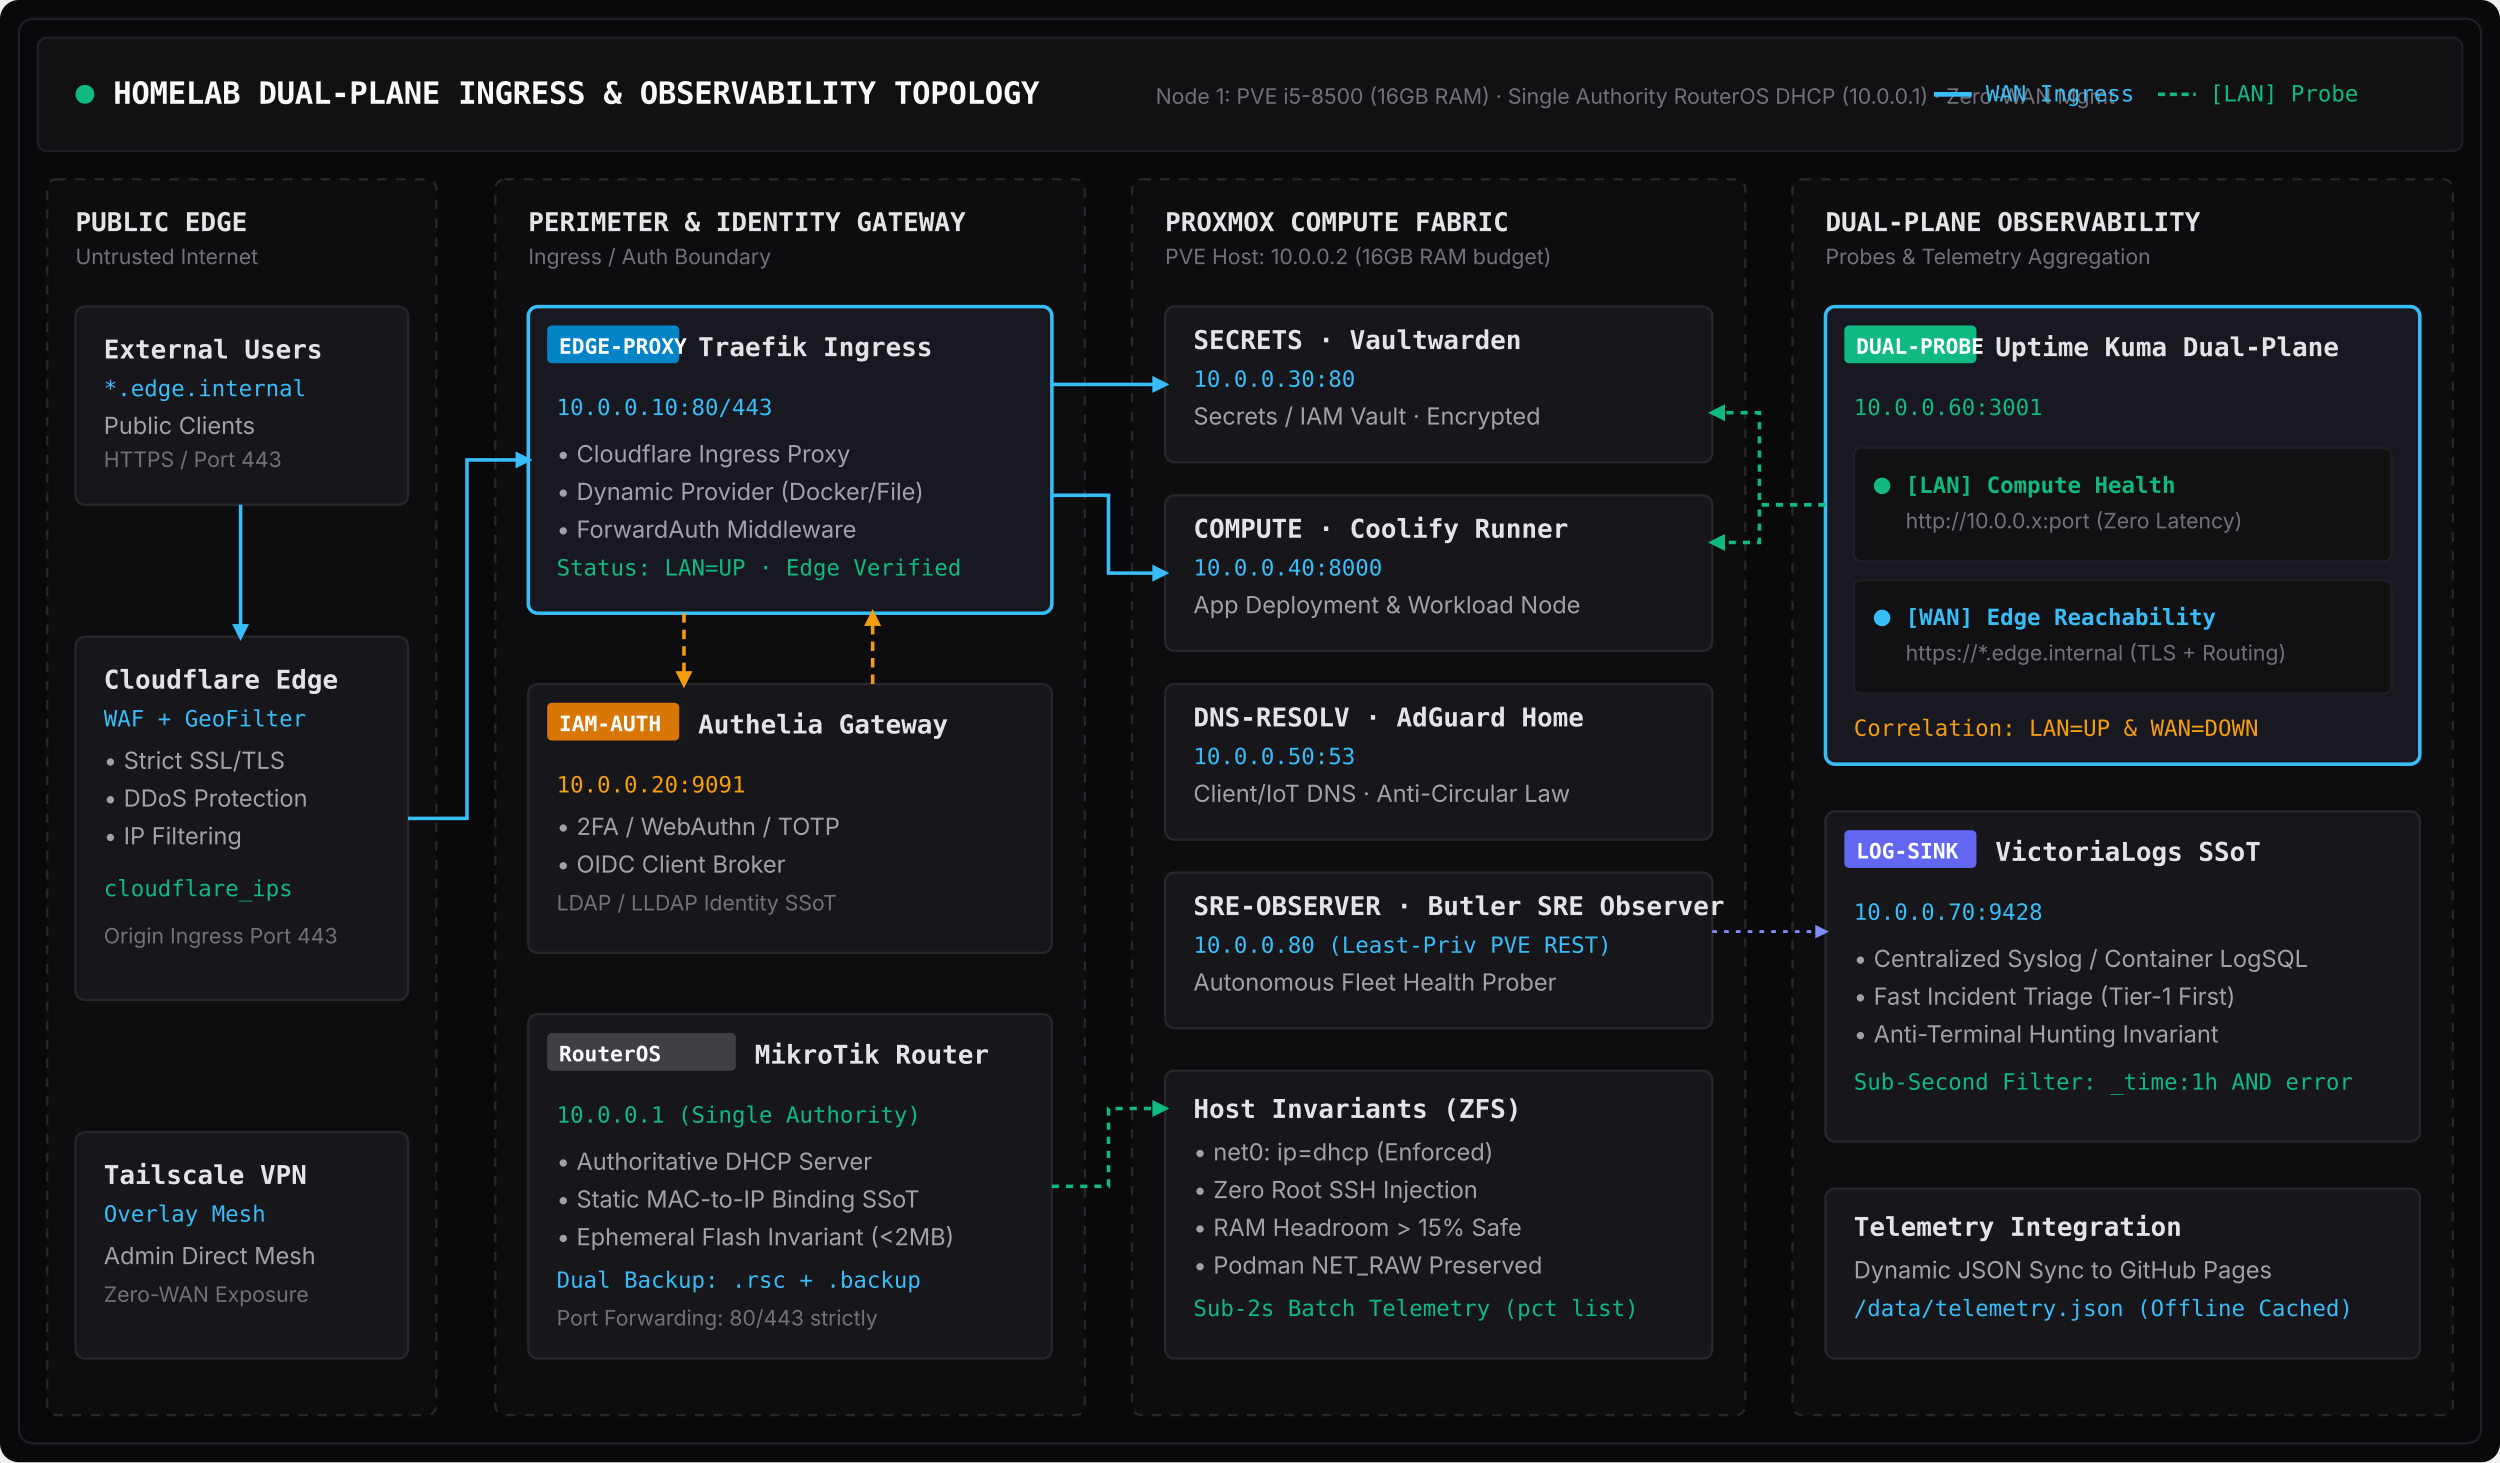
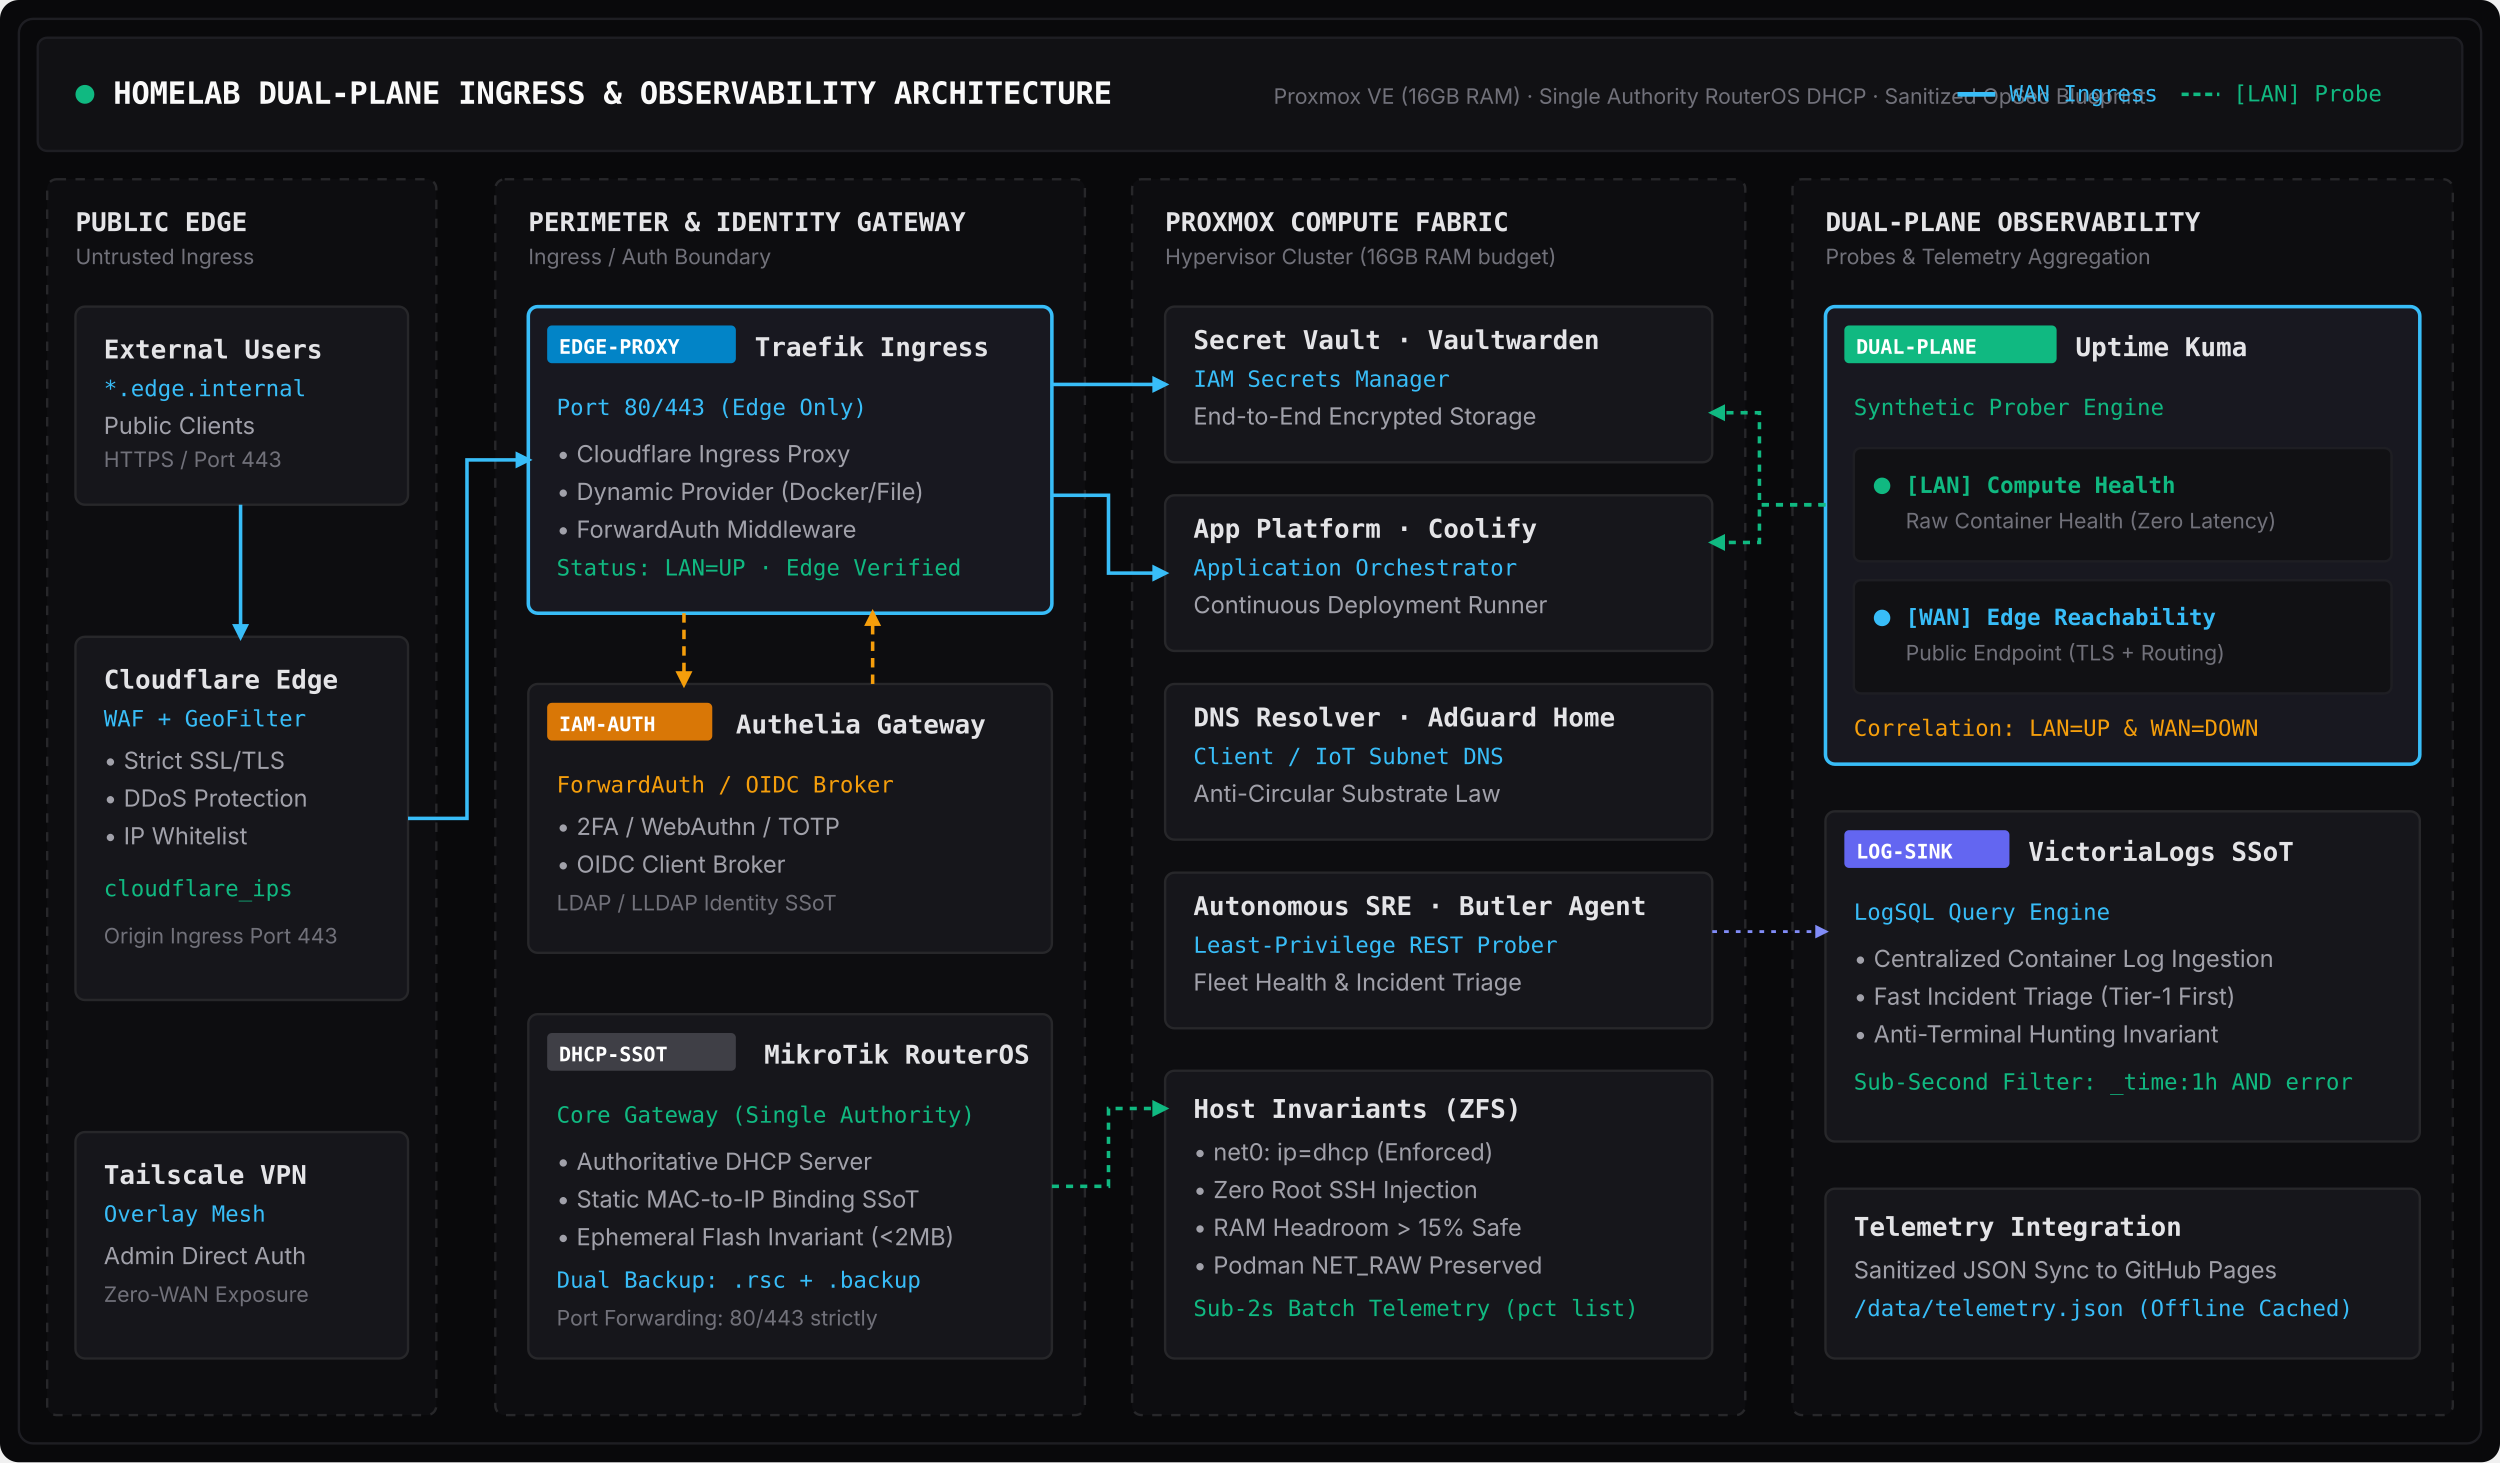
<svg xmlns="http://www.w3.org/2000/svg" viewBox="0 0 1060 620" width="100%" height="100%" class="w-full h-auto font-mono text-xs">
  <defs>
    <style>
      .bg-canvas { fill: #09090b; }
      .bg-panel { fill: #111114; stroke: #1e1e23; stroke-width: 1; }
      .bg-card { fill: #16161b; stroke: #27272a; stroke-width: 1; }
      .bg-card-highlight { fill: #181820; stroke: #38bdf8; stroke-width: 1.5; }
      .bg-boundary { fill: #0d0d10; stroke: #27272a; stroke-width: 1; stroke-dasharray: 4 4; }
      
      .text-title { fill: #fafafa; font-family: 'JetBrains Mono', monospace; font-size: 13px; font-weight: 600; letter-spacing: -0.01em; }
      .text-header { fill: #e4e4e7; font-family: 'JetBrains Mono', monospace; font-size: 11px; font-weight: 600; }
      .text-body { fill: #a1a1aa; font-family: 'Inter', system-ui, sans-serif; font-size: 10px; }
      .text-code { fill: #38bdf8; font-family: 'JetBrains Mono', monospace; font-size: 9.5px; }
      .text-green { fill: #10b981; font-family: 'JetBrains Mono', monospace; font-size: 9.5px; }
      .text-amber { fill: #f59e0b; font-family: 'JetBrains Mono', monospace; font-size: 9.5px; }
      .text-muted { fill: #71717a; font-family: 'Inter', system-ui, sans-serif; font-size: 9px; }

      .flow-wan { stroke: #38bdf8; stroke-width: 1.5; fill: none; }
      .flow-lan { stroke: #10b981; stroke-width: 1.5; fill: none; stroke-dasharray: 3 3; }
      .flow-auth { stroke: #f59e0b; stroke-width: 1.5; fill: none; stroke-dasharray: 4 3; }
      .flow-telemetry { stroke: #818cf8; stroke-width: 1.2; fill: none; stroke-dasharray: 2 3; }
-       .flow-marker { fill: #38bdf8; }
    </style>
    <marker id="arrow-wan" viewBox="0 0 10 10" refX="6" refY="5" markerWidth="6" markerHeight="6" orient="auto-start-reverse">
      <path d="M 0 1 L 8 5 L 0 9 z" fill="#38bdf8" />
    </marker>
    <marker id="arrow-lan" viewBox="0 0 10 10" refX="6" refY="5" markerWidth="6" markerHeight="6" orient="auto-start-reverse">
      <path d="M 0 1 L 8 5 L 0 9 z" fill="#10b981" />
    </marker>
    <marker id="arrow-auth" viewBox="0 0 10 10" refX="6" refY="5" markerWidth="6" markerHeight="6" orient="auto-start-reverse">
      <path d="M 0 1 L 8 5 L 0 9 z" fill="#f59e0b" />
    </marker>
    <marker id="arrow-telemetry" viewBox="0 0 10 10" refX="6" refY="5" markerWidth="6" markerHeight="6" orient="auto-start-reverse">
      <path d="M 0 1 L 8 5 L 0 9 z" fill="#818cf8" />
    </marker>
  </defs>
  <rect width="1060" height="620" class="bg-canvas" rx="8" />
  <rect x="8" y="8" width="1044" height="604" fill="none" stroke="#1e1e23" stroke-width="1" rx="6" />
  <rect x="16" y="16" width="1028" height="48" class="bg-panel" rx="4" />
  <circle cx="36" cy="40" r="4" fill="#10b981" />
-   <text x="48" y="44" class="text-title">HOMELAB DUAL-PLANE INGRESS &amp; OBSERVABILITY TOPOLOGY</text>
-   <text x="490" y="44" class="text-muted">Node 1: PVE i5-8500 (16GB RAM) · Single Authority RouterOS DHCP (10.0.0.1) · Zero-WAN Mgmt</text>
-   <g transform="translate(820, 28)">
+   <text x="48" y="44" class="text-title">HOMELAB DUAL-PLANE INGRESS &amp; OBSERVABILITY ARCHITECTURE</text>
+   <text x="540" y="44" class="text-muted">Proxmox VE (16GB RAM) · Single Authority RouterOS DHCP · Sanitized OpSec Blueprint</text>
+   <g transform="translate(830, 28)">
    <line x1="0" y1="12" x2="16" y2="12" stroke="#38bdf8" stroke-width="2" />
    <text x="22" y="15" class="text-code" font-size="8.5">WAN Ingress</text>
    <line x1="95" y1="12" x2="111" y2="12" stroke="#10b981" stroke-width="1.5" stroke-dasharray="3 2" />
    <text x="117" y="15" class="text-green" font-size="8.5">[LAN] Probe</text>
  </g>
  <rect x="20" y="76" width="165" height="524" class="bg-boundary" rx="4" />
  <text x="32" y="98" class="text-header">PUBLIC EDGE</text>
-   <text x="32" y="112" class="text-muted">Untrusted Internet</text>
+   <text x="32" y="112" class="text-muted">Untrusted Ingress</text>
  <rect x="32" y="130" width="141" height="84" class="bg-card" rx="4" />
  <text x="44" y="152" class="text-header">External Users</text>
  <text x="44" y="168" class="text-code">*.edge.internal</text>
  <text x="44" y="184" class="text-body">Public Clients</text>
  <text x="44" y="198" class="text-muted">HTTPS / Port 443</text>
  <rect x="32" y="270" width="141" height="154" class="bg-card" rx="4" />
  <text x="44" y="292" class="text-header">Cloudflare Edge</text>
  <text x="44" y="308" class="text-code">WAF + GeoFilter</text>
  <text x="44" y="326" class="text-body">• Strict SSL/TLS</text>
  <text x="44" y="342" class="text-body">• DDoS Protection</text>
-   <text x="44" y="358" class="text-body">• IP Filtering</text>
+   <text x="44" y="358" class="text-body">• IP Whitelist</text>
  <text x="44" y="380" class="text-green">cloudflare_ips</text>
  <text x="44" y="400" class="text-muted">Origin Ingress Port 443</text>
  <rect x="32" y="480" width="141" height="96" class="bg-card" rx="4" />
  <text x="44" y="502" class="text-header">Tailscale VPN</text>
  <text x="44" y="518" class="text-code">Overlay Mesh</text>
-   <text x="44" y="536" class="text-body">Admin Direct Mesh</text>
+   <text x="44" y="536" class="text-body">Admin Direct Auth</text>
  <text x="44" y="552" class="text-muted">Zero-WAN Exposure</text>
  <rect x="210" y="76" width="250" height="524" class="bg-boundary" rx="4" />
  <text x="224" y="98" class="text-header">PERIMETER &amp; IDENTITY GATEWAY</text>
  <text x="224" y="112" class="text-muted">Ingress / Auth Boundary</text>
  <rect x="224" y="130" width="222" height="130" class="bg-card-highlight" rx="4" />
-   <rect x="232" y="138" width="56" height="16" fill="#0284c7" rx="2" />
-   <text x="237" y="150" fill="#ffffff" font-family="'JetBrains Mono', monospace" font-size="9" font-weight="bold">EDGE-PROXY</text>
-   <text x="296" y="151" class="text-header">Traefik Ingress</text>
-   <text x="236" y="176" class="text-code">10.0.0.10:80/443</text>
+   <rect x="232" y="138" width="80" height="16" fill="#0284c7" rx="2" />
+   <text x="237" y="150" fill="#ffffff" font-family="'JetBrains Mono', monospace" font-size="8.5" font-weight="bold">EDGE-PROXY</text>
+   <text x="320" y="151" class="text-header">Traefik Ingress</text>
+   <text x="236" y="176" class="text-code">Port 80/443 (Edge Only)</text>
  <text x="236" y="196" class="text-body">• Cloudflare Ingress Proxy</text>
  <text x="236" y="212" class="text-body">• Dynamic Provider (Docker/File)</text>
  <text x="236" y="228" class="text-body">• ForwardAuth Middleware</text>
  <text x="236" y="244" class="text-green">Status: LAN=UP · Edge Verified</text>
  <rect x="224" y="290" width="222" height="114" class="bg-card" rx="4" />
-   <rect x="232" y="298" width="56" height="16" fill="#d97706" rx="2" />
-   <text x="237" y="310" fill="#ffffff" font-family="'JetBrains Mono', monospace" font-size="9" font-weight="bold">IAM-AUTH</text>
-   <text x="296" y="311" class="text-header">Authelia Gateway</text>
-   <text x="236" y="336" class="text-amber">10.0.0.20:9091</text>
+   <rect x="232" y="298" width="70" height="16" fill="#d97706" rx="2" />
+   <text x="237" y="310" fill="#ffffff" font-family="'JetBrains Mono', monospace" font-size="8.5" font-weight="bold">IAM-AUTH</text>
+   <text x="312" y="311" class="text-header">Authelia Gateway</text>
+   <text x="236" y="336" class="text-amber">ForwardAuth / OIDC Broker</text>
  <text x="236" y="354" class="text-body">• 2FA / WebAuthn / TOTP</text>
  <text x="236" y="370" class="text-body">• OIDC Client Broker</text>
  <text x="236" y="386" class="text-muted">LDAP / LLDAP Identity SSoT</text>
  <rect x="224" y="430" width="222" height="146" class="bg-card" rx="4" />
  <rect x="232" y="438" width="80" height="16" fill="#3f3f46" rx="2" />
-   <text x="237" y="450" fill="#ffffff" font-family="'JetBrains Mono', monospace" font-size="9" font-weight="bold">RouterOS</text>
-   <text x="320" y="451" class="text-header">MikroTik Router</text>
-   <text x="236" y="476" class="text-green">10.0.0.1 (Single Authority)</text>
+   <text x="237" y="450" fill="#ffffff" font-family="'JetBrains Mono', monospace" font-size="8.5" font-weight="bold">DHCP-SSOT</text>
+   <text x="324" y="451" class="text-header">MikroTik RouterOS</text>
+   <text x="236" y="476" class="text-green">Core Gateway (Single Authority)</text>
  <text x="236" y="496" class="text-body">• Authoritative DHCP Server</text>
  <text x="236" y="512" class="text-body">• Static MAC-to-IP Binding SSoT</text>
  <text x="236" y="528" class="text-body">• Ephemeral Flash Invariant (&lt;2MB)</text>
  <text x="236" y="546" class="text-code">Dual Backup: .rsc + .backup</text>
  <text x="236" y="562" class="text-muted">Port Forwarding: 80/443 strictly</text>
  <rect x="480" y="76" width="260" height="524" class="bg-boundary" rx="4" />
  <text x="494" y="98" class="text-header">PROXMOX COMPUTE FABRIC</text>
-   <text x="494" y="112" class="text-muted">PVE Host: 10.0.0.2 (16GB RAM budget)</text>
+   <text x="494" y="112" class="text-muted">Hypervisor Cluster (16GB RAM budget)</text>
  <rect x="494" y="130" width="232" height="66" class="bg-card" rx="4" />
-   <text x="506" y="148" class="text-header">SECRETS · Vaultwarden</text>
-   <text x="506" y="164" class="text-code">10.0.0.30:80</text>
-   <text x="506" y="180" class="text-body">Secrets / IAM Vault · Encrypted</text>
+   <text x="506" y="148" class="text-header">Secret Vault · Vaultwarden</text>
+   <text x="506" y="164" class="text-code">IAM Secrets Manager</text>
+   <text x="506" y="180" class="text-body">End-to-End Encrypted Storage</text>
  <rect x="494" y="210" width="232" height="66" class="bg-card" rx="4" />
-   <text x="506" y="228" class="text-header">COMPUTE · Coolify Runner</text>
-   <text x="506" y="244" class="text-code">10.0.0.40:8000</text>
-   <text x="506" y="260" class="text-body">App Deployment &amp; Workload Node</text>
+   <text x="506" y="228" class="text-header">App Platform · Coolify</text>
+   <text x="506" y="244" class="text-code">Application Orchestrator</text>
+   <text x="506" y="260" class="text-body">Continuous Deployment Runner</text>
  <rect x="494" y="290" width="232" height="66" class="bg-card" rx="4" />
-   <text x="506" y="308" class="text-header">DNS-RESOLV · AdGuard Home</text>
-   <text x="506" y="324" class="text-code">10.0.0.50:53</text>
-   <text x="506" y="340" class="text-body">Client/IoT DNS · Anti-Circular Law</text>
+   <text x="506" y="308" class="text-header">DNS Resolver · AdGuard Home</text>
+   <text x="506" y="324" class="text-code">Client / IoT Subnet DNS</text>
+   <text x="506" y="340" class="text-body">Anti-Circular Substrate Law</text>
  <rect x="494" y="370" width="232" height="66" class="bg-card" rx="4" />
-   <text x="506" y="388" class="text-header">SRE-OBSERVER · Butler SRE Observer</text>
-   <text x="506" y="404" class="text-code">10.0.0.80 (Least-Priv PVE REST)</text>
-   <text x="506" y="420" class="text-body">Autonomous Fleet Health Prober</text>
+   <text x="506" y="388" class="text-header">Autonomous SRE · Butler Agent</text>
+   <text x="506" y="404" class="text-code">Least-Privilege REST Prober</text>
+   <text x="506" y="420" class="text-body">Fleet Health &amp; Incident Triage</text>
  <rect x="494" y="454" width="232" height="122" class="bg-card" rx="4" />
  <text x="506" y="474" class="text-header">Host Invariants (ZFS)</text>
  <text x="506" y="492" class="text-body">• net0: ip=dhcp (Enforced)</text>
  <text x="506" y="508" class="text-body">• Zero Root SSH Injection</text>
  <text x="506" y="524" class="text-body">• RAM Headroom &gt; 15% Safe</text>
  <text x="506" y="540" class="text-body">• Podman NET_RAW Preserved</text>
  <text x="506" y="558" class="text-green">Sub-2s Batch Telemetry (pct list)</text>
  <rect x="760" y="76" width="280" height="524" class="bg-boundary" rx="4" />
  <text x="774" y="98" class="text-header">DUAL-PLANE OBSERVABILITY</text>
  <text x="774" y="112" class="text-muted">Probes &amp; Telemetry Aggregation</text>
  <rect x="774" y="130" width="252" height="194" class="bg-card-highlight" rx="4" />
-   <rect x="782" y="138" width="56" height="16" fill="#10b981" rx="2" />
-   <text x="787" y="150" fill="#ffffff" font-family="'JetBrains Mono', monospace" font-size="9" font-weight="bold">DUAL-PROBE</text>
-   <text x="846" y="151" class="text-header">Uptime Kuma Dual-Plane</text>
-   <text x="786" y="176" class="text-green">10.0.0.60:3001</text>
+   <rect x="782" y="138" width="90" height="16" fill="#10b981" rx="2" />
+   <text x="787" y="150" fill="#ffffff" font-family="'JetBrains Mono', monospace" font-size="8.5" font-weight="bold">DUAL-PLANE</text>
+   <text x="880" y="151" class="text-header">Uptime Kuma</text>
+   <text x="786" y="176" class="text-green">Synthetic Prober Engine</text>
  <rect x="786" y="190" width="228" height="48" fill="#111114" stroke="#1e1e23" rx="3" />
  <circle cx="798" cy="206" r="3.5" fill="#10b981" />
  <text x="808" y="209" class="text-green" font-weight="bold">[LAN] Compute Health</text>
-   <text x="808" y="224" class="text-muted">http://10.0.0.x:port (Zero Latency)</text>
+   <text x="808" y="224" class="text-muted">Raw Container Health (Zero Latency)</text>
  <rect x="786" y="246" width="228" height="48" fill="#111114" stroke="#1e1e23" rx="3" />
  <circle cx="798" cy="262" r="3.5" fill="#38bdf8" />
  <text x="808" y="265" class="text-code" font-weight="bold">[WAN] Edge Reachability</text>
-   <text x="808" y="280" class="text-muted">https://*.edge.internal (TLS + Routing)</text>
+   <text x="808" y="280" class="text-muted">Public Endpoint (TLS + Routing)</text>
  <text x="786" y="312" class="text-amber">Correlation: LAN=UP &amp; WAN=DOWN</text>
  <rect x="774" y="344" width="252" height="140" class="bg-card" rx="4" />
-   <rect x="782" y="352" width="56" height="16" fill="#6366f1" rx="2" />
-   <text x="787" y="364" fill="#ffffff" font-family="'JetBrains Mono', monospace" font-size="9" font-weight="bold">LOG-SINK</text>
-   <text x="846" y="365" class="text-header">VictoriaLogs SSoT</text>
-   <text x="786" y="390" class="text-code">10.0.0.70:9428</text>
-   <text x="786" y="410" class="text-body">• Centralized Syslog / Container LogSQL</text>
+   <rect x="782" y="352" width="70" height="16" fill="#6366f1" rx="2" />
+   <text x="787" y="364" fill="#ffffff" font-family="'JetBrains Mono', monospace" font-size="8.5" font-weight="bold">LOG-SINK</text>
+   <text x="860" y="365" class="text-header">VictoriaLogs SSoT</text>
+   <text x="786" y="390" class="text-code">LogSQL Query Engine</text>
+   <text x="786" y="410" class="text-body">• Centralized Container Log Ingestion</text>
  <text x="786" y="426" class="text-body">• Fast Incident Triage (Tier-1 First)</text>
  <text x="786" y="442" class="text-body">• Anti-Terminal Hunting Invariant</text>
  <text x="786" y="462" class="text-green">Sub-Second Filter: _time:1h AND error</text>
  <rect x="774" y="504" width="252" height="72" class="bg-card" rx="4" />
  <text x="786" y="524" class="text-header">Telemetry Integration</text>
-   <text x="786" y="542" class="text-body">Dynamic JSON Sync to GitHub Pages</text>
+   <text x="786" y="542" class="text-body">Sanitized JSON Sync to GitHub Pages</text>
  <text x="786" y="558" class="text-code">/data/telemetry.json (Offline Cached)</text>
  <path d="M 102 214 L 102 270" class="flow-wan" marker-end="url(#arrow-wan)" />
  <path d="M 173 347 L 198 347 L 198 195 L 224 195" class="flow-wan" marker-end="url(#arrow-wan)" />
  <path d="M 290 260 L 290 290" class="flow-auth" marker-end="url(#arrow-auth)" />
  <path d="M 370 290 L 370 260" class="flow-auth" marker-end="url(#arrow-auth)" />
  <path d="M 446 163 L 494 163" class="flow-wan" marker-end="url(#arrow-wan)" />
  <path d="M 446 210 L 470 210 L 470 243 L 494 243" class="flow-wan" marker-end="url(#arrow-wan)" />
  <path d="M 446 503 L 470 503 L 470 470 L 494 470" class="flow-lan" marker-end="url(#arrow-lan)" />
  <path d="M 774 214 L 746 214 L 746 175 L 726 175" class="flow-lan" marker-end="url(#arrow-lan)" />
  <path d="M 774 214 L 746 214 L 746 230 L 726 230" class="flow-lan" marker-end="url(#arrow-lan)" />
  <path d="M 726 395 L 774 395" class="flow-telemetry" marker-end="url(#arrow-telemetry)" />
</svg>
